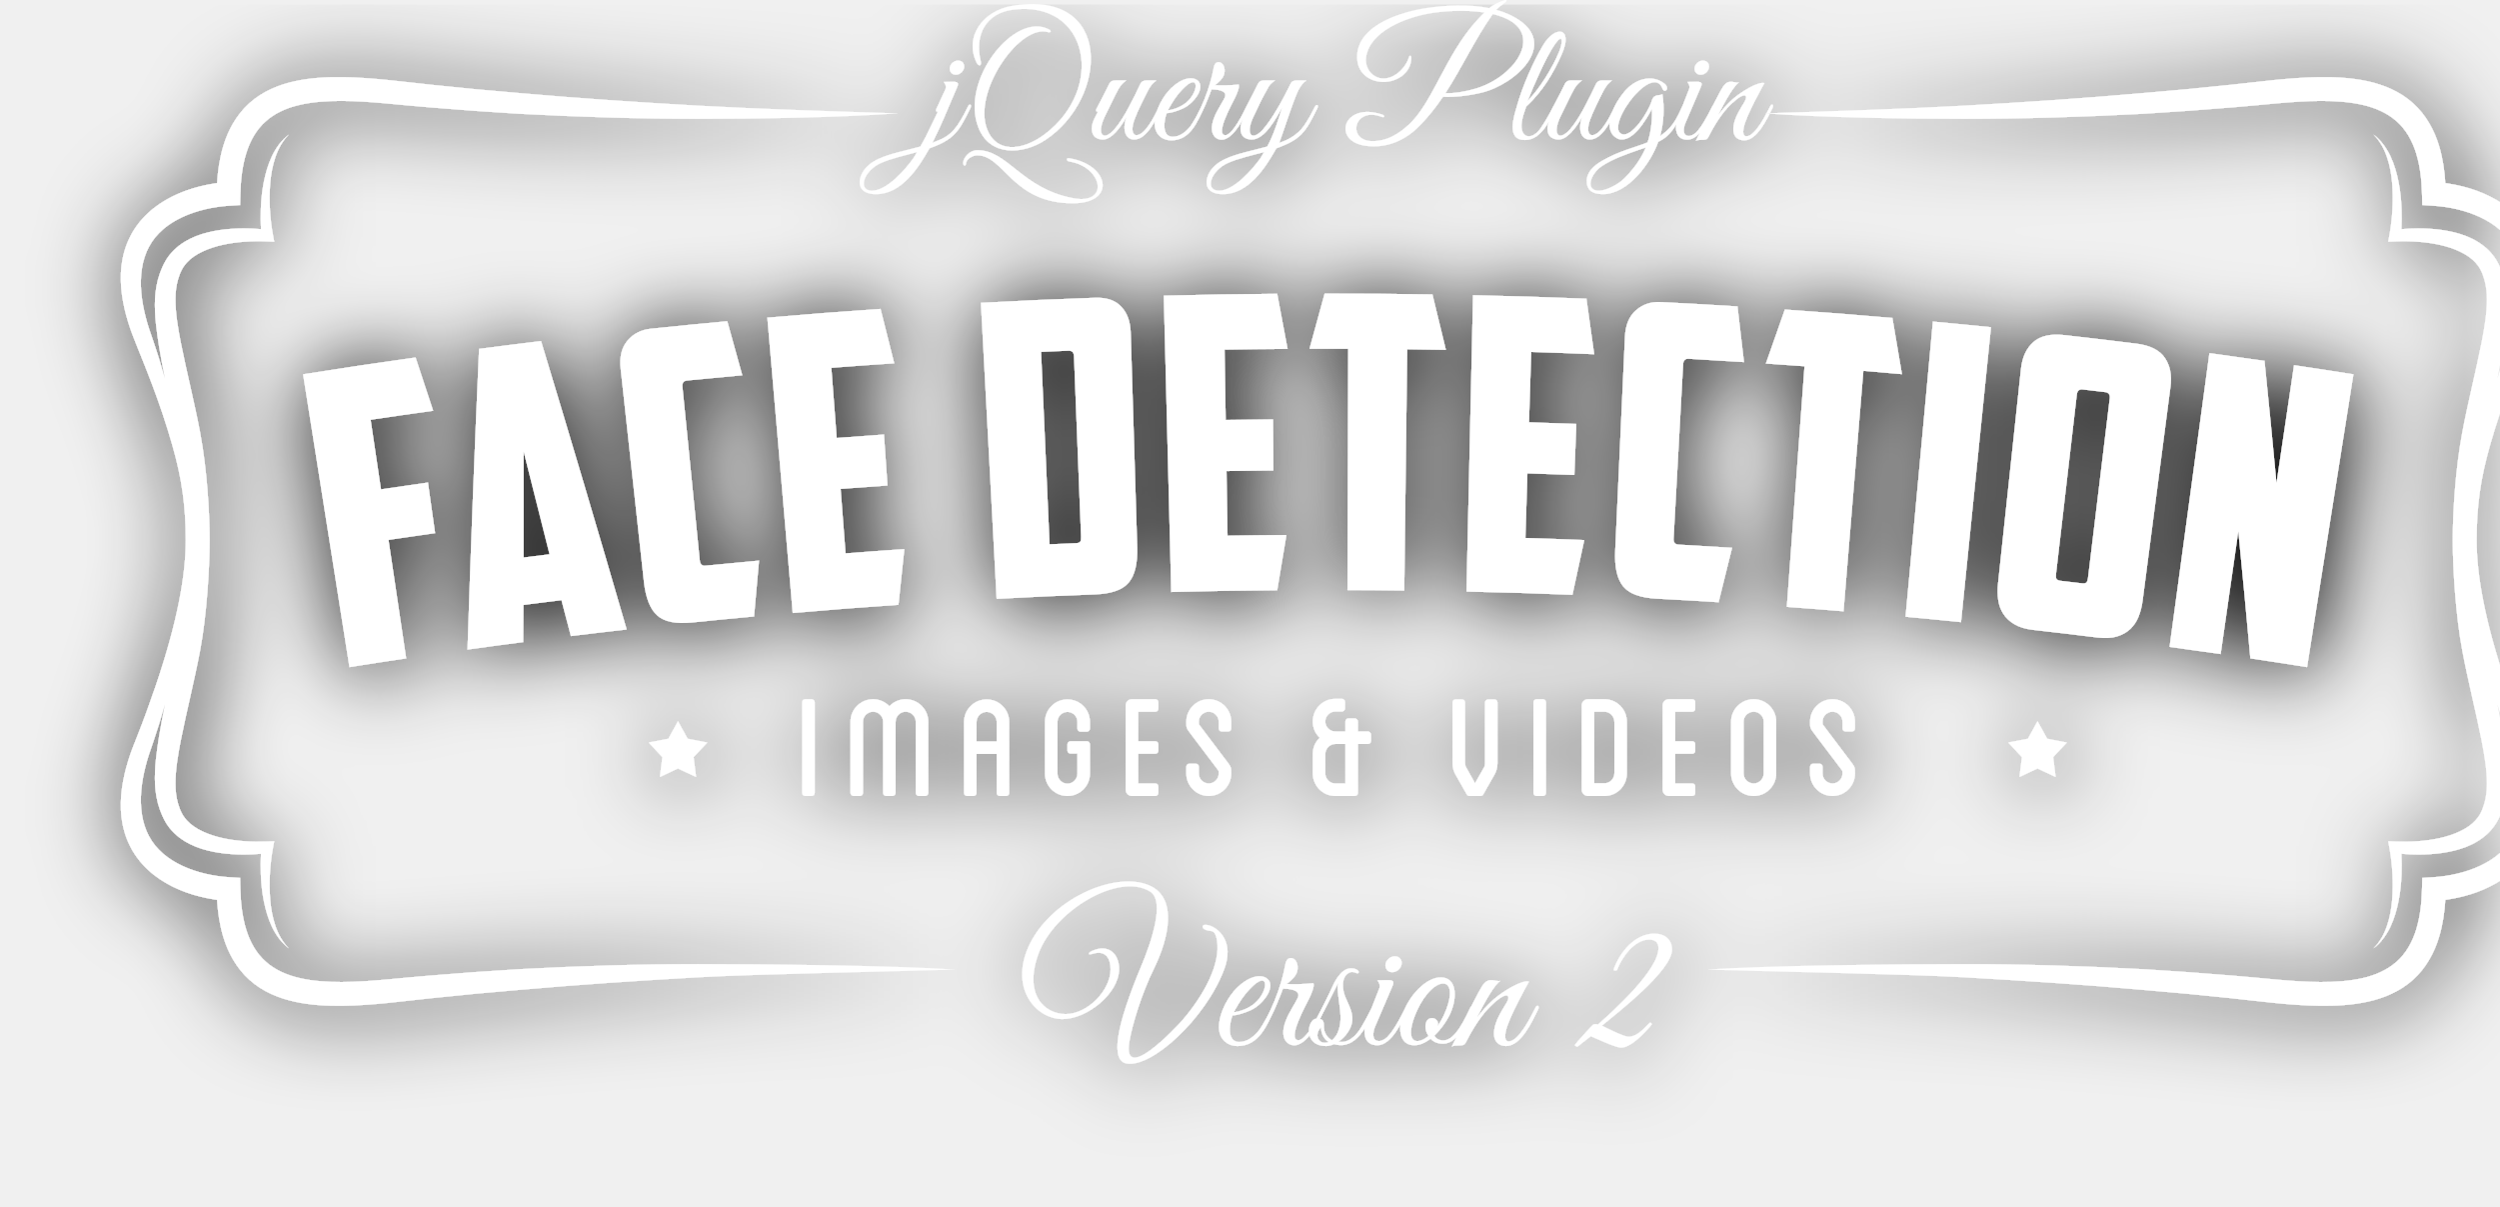
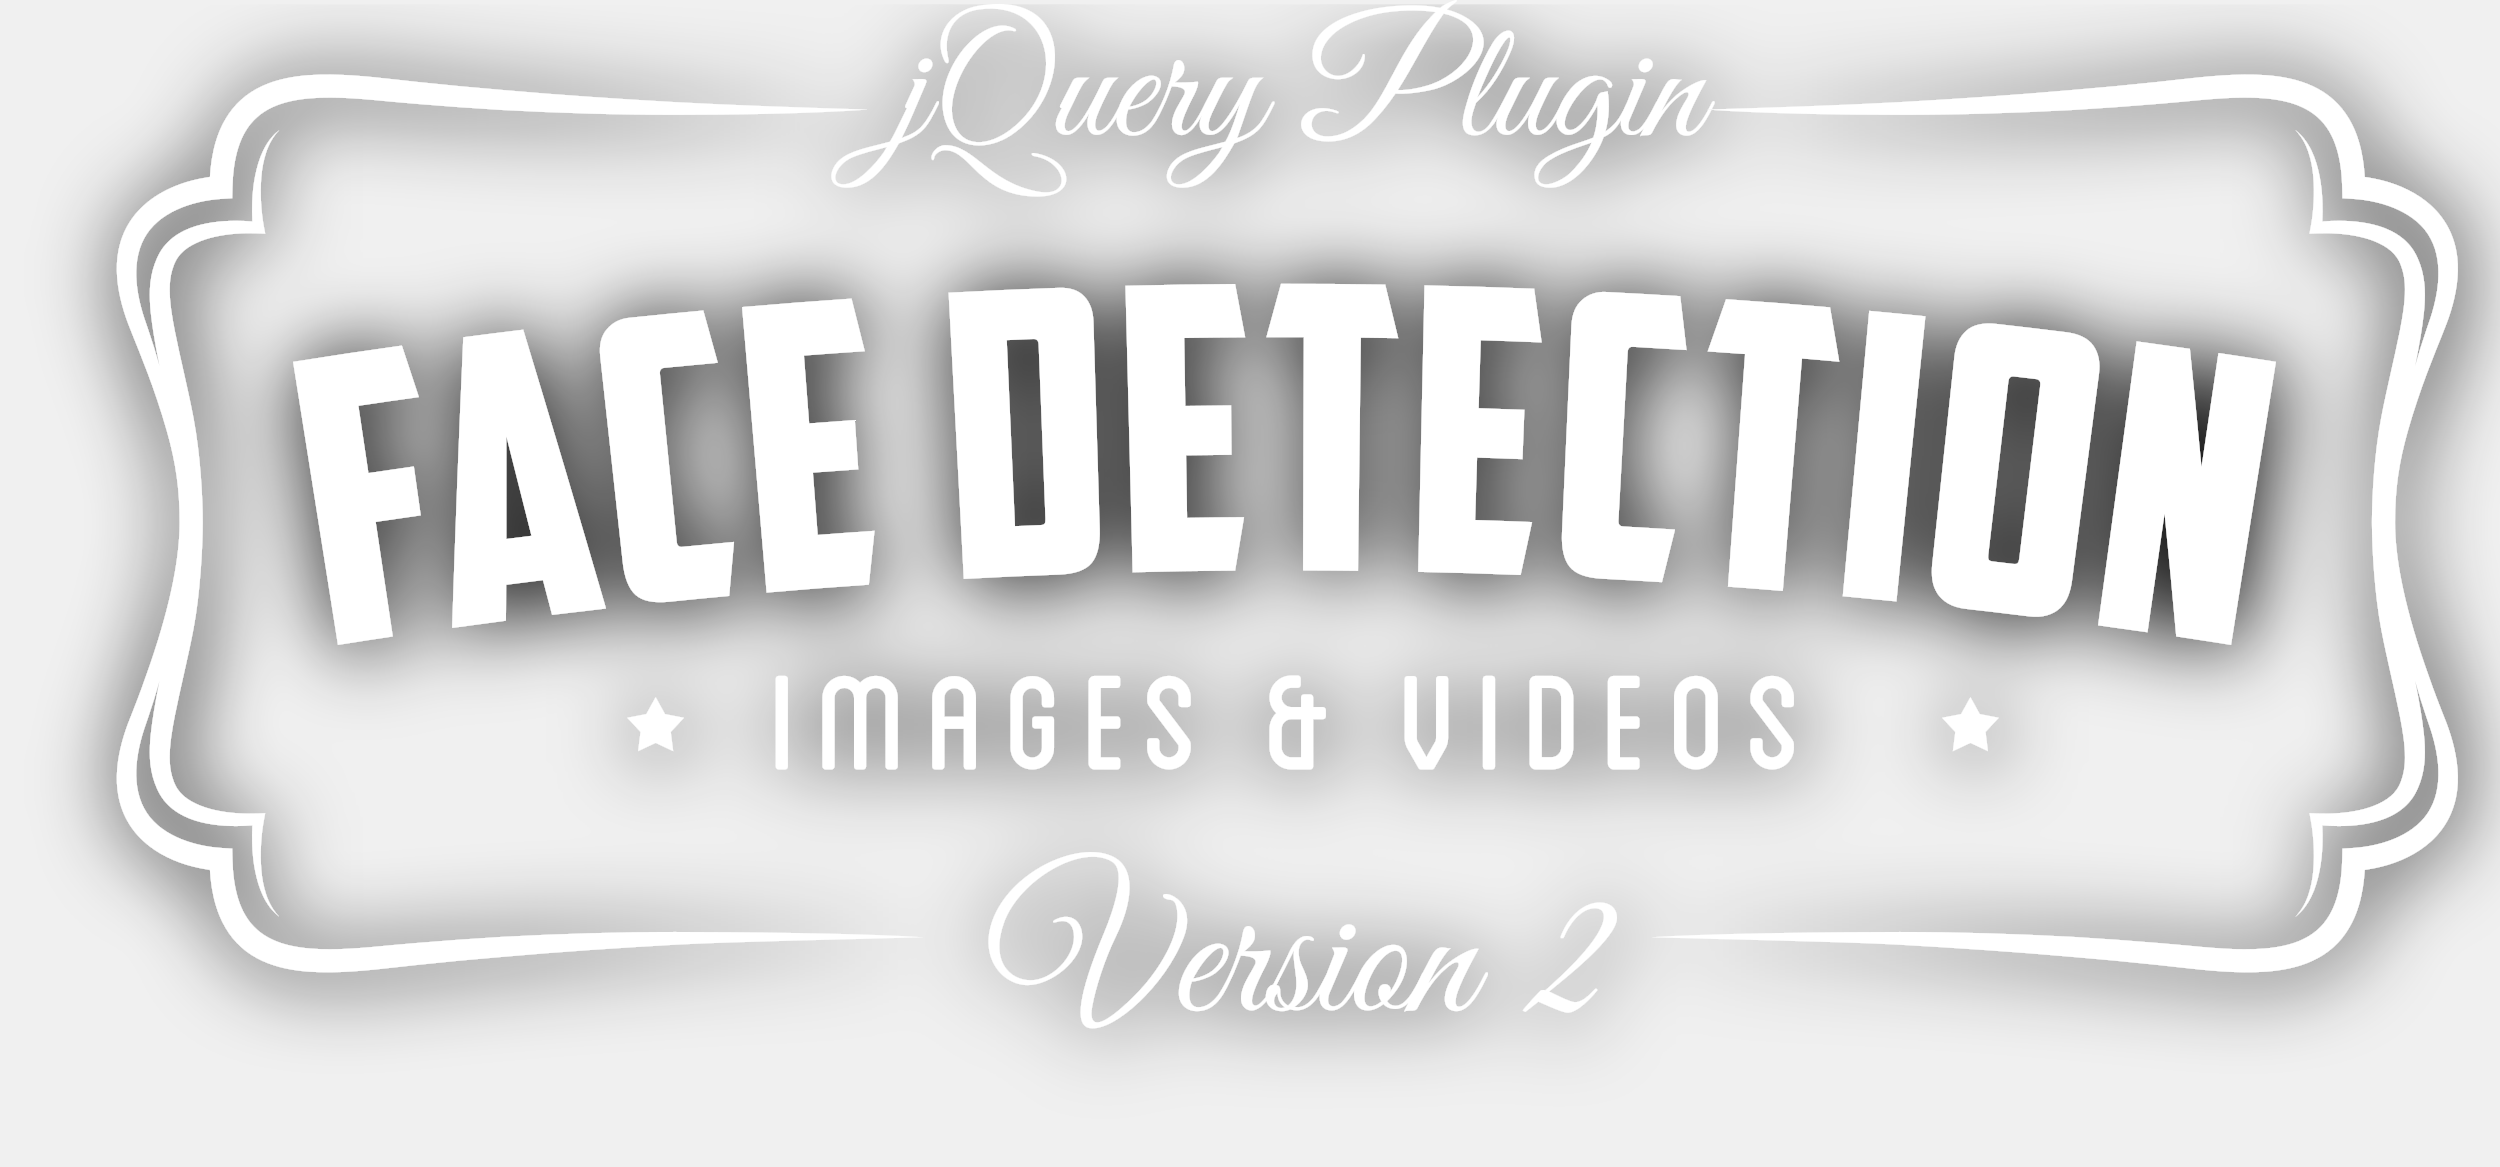
- <svg xmlns="http://www.w3.org/2000/svg" version="1.1" x="0px" y="0px" width="580px" height="280px" viewBox="0 0 580 280" overflow="visible" xml:space="preserve">
+ <svg xmlns="http://www.w3.org/2000/svg" version="1.1" x="0px" y="0px" width="600px" height="280px" viewBox="0 0 600 280" overflow="visible" xml:space="preserve">
  <filter id="dropshadow" height="130%">
    <feGaussianBlur in="SourceAlpha" stdDeviation="10" />
    <feOffset dx="1" dy="1" result="offsetblur" />
    <feMerge>
      <feMergeNode />
      <feMergeNode in="SourceGraphic" />
    </feMerge>
  </filter>
  <g fill="white" style="filter:url(#dropshadow)">
    <path d="M189.087,183.946c0,0.408-0.317,0.725-0.726,0.725h-1.452c-0.408,0-0.726-0.316-0.726-0.725v-21.004         c0-0.408,0.318-0.727,0.726-0.727h1.452c0.363,0,0.726,0.318,0.726,0.727V183.946z         M215.444,167.433v16.514c0,0.361-0.317,0.725-0.726,0.725h-1.452c-0.408,0-0.726-0.363-0.726-0.725v-16.514         c0-1.27-1.043-2.312-2.359-2.312c-1.271,0-2.313,1.043-2.313,2.312v16.514c0,0.361-0.318,0.725-0.726,0.725h-1.452         c-0.408,0-0.726-0.363-0.726-0.725v-16.514c0-1.27-1.043-2.312-2.314-2.312c-1.315,0-2.359,1.043-2.359,2.312v16.514         c0,0.361-0.317,0.725-0.726,0.725h-1.452c-0.363,0-0.726-0.363-0.726-0.725v-16.514c0-2.857,2.359-5.217,5.262-5.217         c1.452,0,2.813,0.635,3.766,1.633c0.953-0.998,2.313-1.633,3.765-1.633C213.085,162.216,215.444,164.575,215.444,167.433z          M234.227,167.478v16.469c0,0.408-0.318,0.725-0.726,0.725h-1.452c-0.408,0-0.726-0.316-0.726-0.725v-9.027h-4.673v9.027         c0,0.408-0.317,0.725-0.726,0.725h-1.452c-0.408,0-0.726-0.316-0.726-0.725v-16.469c0-2.857,2.359-5.217,5.262-5.217         C231.868,162.261,234.227,164.62,234.227,167.478z M231.324,167.478c0-1.27-1.043-2.312-2.314-2.312         c-1.315,0-2.359,1.043-2.359,2.312v4.537h4.673V167.478z          M250.061,169.021v-1.543c0-1.314-1.043-2.312-2.314-2.312c-1.27,0-2.313,0.998-2.313,2.312v12.021         c0,1.271,1.043,2.314,2.313,2.314c1.271,0,2.314-1.043,2.314-2.314v-4.672h-1.588c-0.408,0-0.726-0.318-0.726-0.68v-1.453         c0-0.408,0.318-0.725,0.726-0.725h3.765c0.408,0,0.726,0.316,0.726,0.725v6.805c0,2.859-2.359,5.172-5.217,5.172         c-2.858,0-5.217-2.312-5.217-5.172v-12.021c0-2.902,2.359-5.217,5.217-5.217c2.858,0,5.217,2.314,5.217,5.217v1.543         c0,0.408-0.318,0.727-0.726,0.727h-1.452C250.378,169.747,250.061,169.429,250.061,169.021z          M264.17,165.12v6.85h3.947c0.408,0,0.726,0.316,0.726,0.725v1.453c0,0.408-0.318,0.725-0.726,0.725h-3.947v6.896h3.947         c0.408,0,0.726,0.316,0.726,0.725v1.453c0,0.408-0.318,0.725-0.726,0.725h-5.398c-0.816,0-1.452-0.68-1.452-1.451v-19.553         c0-0.816,0.635-1.451,1.452-1.451h5.398c0.408,0,0.726,0.318,0.726,0.727v1.451c0,0.408-0.318,0.727-0.726,0.727H264.17z          M282.862,168.976v-1.543c0-1.27-1.043-2.312-2.314-2.312c-1.27,0-2.313,1.043-2.313,2.312c0,0.59,0,0.59,0.136,0.771         l6.306,8.348c1.089,1.451,1.089,1.451,1.089,2.902c0,2.857-2.359,5.217-5.217,5.217c-2.858,0-5.217-2.359-5.217-5.217v-1.543         c0-0.408,0.318-0.725,0.726-0.725h1.452c0.408,0,0.726,0.316,0.726,0.725v1.543c0,1.271,1.043,2.314,2.313,2.314         c1.271,0,2.314-1.043,2.314-2.314c0-0.59,0-0.59-0.136-0.771l-6.306-8.346c-1.089-1.453-1.089-1.453-1.089-2.904         c0-2.857,2.359-5.217,5.217-5.217c2.858,0,5.217,2.359,5.217,5.217v1.543c0,0.408-0.318,0.725-0.726,0.725h-1.452         C283.179,169.7,282.862,169.384,282.862,168.976z          M318.203,170.427v1.451c0,0.408-0.317,0.727-0.726,0.727h-2.313v11.342c0,0.408-0.363,0.725-0.726,0.725h-4.537         c-2.858,0-5.217-2.359-5.217-5.262v-4.445c0-1.498,0.59-2.859,1.633-3.811c-1.043-0.953-1.633-2.27-1.633-3.766         c0-2.904,2.359-5.262,5.217-5.262h1.543c0.408,0,0.726,0.361,0.726,0.725v1.498c0,0.363-0.317,0.725-0.726,0.725h-1.543         c-1.27,0-2.313,1.045-2.313,2.314s1.044,2.312,2.313,2.312h2.359v-2.312c0-0.408,0.317-0.727,0.726-0.727h1.452         c0.362,0,0.726,0.318,0.726,0.727v2.312h2.313C317.886,169.7,318.203,170.063,318.203,170.427z M312.261,172.604h-2.359         c-1.27,0-2.313,1.088-2.313,2.359v4.445c0,1.316,1.044,2.359,2.313,2.359h2.359V172.604z          M347.556,162.987v14.107c0,1.045-0.317,2.043-0.861,2.904l-2.45,4.309c-0.136,0.229-0.362,0.363-0.635,0.363h-2.54         c-0.272,0-0.499-0.135-0.636-0.363l-2.449-4.309c-0.545-0.861-0.862-1.859-0.862-2.904v-14.107c0-0.408,0.317-0.727,0.726-0.727         h1.452c0.408,0,0.726,0.318,0.726,0.727v14.107c0,0.273,0.046,0.5,0.136,0.727l2.178,3.902l2.223-3.902         c0.046-0.227,0.091-0.453,0.091-0.727v-14.107c0-0.408,0.363-0.727,0.727-0.727h1.451         C347.238,162.261,347.556,162.579,347.556,162.987z          M358.809,183.946c0,0.408-0.317,0.725-0.726,0.725h-1.452c-0.408,0-0.726-0.316-0.726-0.725v-21.004         c0-0.408,0.317-0.727,0.726-0.727h1.452c0.363,0,0.726,0.318,0.726,0.727V183.946z          M377.59,167.478v11.932c0,2.902-2.313,5.262-5.217,5.262h-3.811c-0.771,0-1.452-0.68-1.452-1.451v-19.553         c0-0.816,0.681-1.451,1.452-1.451h3.811C375.276,162.216,377.59,164.575,377.59,167.478z M374.687,167.478         c0-1.314-1.044-2.357-2.313-2.357h-2.359v16.604h2.359c1.27,0,2.313-1.045,2.313-2.314V167.478z          M388.796,165.12v6.85h3.947c0.408,0,0.726,0.316,0.726,0.725v1.453c0,0.408-0.317,0.725-0.726,0.725h-3.947v6.896h3.947         c0.408,0,0.726,0.316,0.726,0.725v1.453c0,0.408-0.317,0.725-0.726,0.725h-5.398c-0.817,0-1.452-0.68-1.452-1.451v-19.553         c0-0.816,0.635-1.451,1.452-1.451h5.398c0.408,0,0.726,0.318,0.726,0.727v1.451c0,0.408-0.317,0.727-0.726,0.727H388.796z          M412.251,167.433v11.977c0,2.902-2.359,5.262-5.217,5.262c-2.903,0-5.263-2.359-5.263-5.262v-11.977         c0-2.857,2.359-5.217,5.263-5.217C409.892,162.216,412.251,164.575,412.251,167.433z M409.348,167.433         c0-1.27-1.044-2.312-2.313-2.312c-1.315,0-2.359,1.043-2.359,2.312v11.977c0,1.316,1.044,2.359,2.359,2.359         c1.27,0,2.313-1.043,2.313-2.359V167.433z          M427.632,168.976v-1.543c0-1.27-1.044-2.312-2.313-2.312c-1.271,0-2.313,1.043-2.313,2.312c0,0.59,0,0.59,0.136,0.771         l6.306,8.348c1.089,1.451,1.089,1.451,1.089,2.902c0,2.857-2.359,5.217-5.217,5.217c-2.858,0-5.217-2.359-5.217-5.217v-1.543         c0-0.408,0.317-0.725,0.726-0.725h1.451c0.408,0,0.727,0.316,0.727,0.725v1.543c0,1.271,1.043,2.314,2.313,2.314         c1.27,0,2.313-1.043,2.313-2.314c0-0.59,0-0.59-0.137-0.771l-6.306-8.346c-1.088-1.453-1.088-1.453-1.088-2.904         c0-2.857,2.358-5.217,5.217-5.217c2.857,0,5.217,2.359,5.217,5.217v1.543c0,0.408-0.317,0.725-0.726,0.725h-1.452         C427.949,169.7,427.632,169.384,427.632,168.976z          M217.313,25.289l2.12-4.599c0.36-0.72-0.24-1.48-0.4-1.68l2.2-0.04c1.28,0,1.28,0.439,0.84,1.399l-3.199,7.479         c-0.76,1.76-1.6,3.52-2.48,5.279c2.4-0.92,4.08-1.52,5.879-4.159c1.28-1.88,2-3.52,2.399-4.279c0.36-0.72,0.96-0.439,0.56,0.36         c-2.72,5.559-3.759,7.278-9.519,9.358c-2.52,4.519-6.479,10.638-12.398,10.638c-4,0-4.399-2.64-3.199-4.879         c0.76-1.479,2.199-2.56,3.759-3.279c2.68-1.28,6.479-1.96,9.718-2.88c0.44-0.76,0.92-1.56,1.28-2.319         c0.96-1.92,2.12-4.359,2.799-5.759C217.433,25.929,217.073,25.809,217.313,25.289z M204.555,37.767         c-4.119,1.76-5.599,6.479-2.2,6.479c3.52,0,7.799-4.959,9.599-7.479c0.32-0.44,0.6-0.96,0.88-1.479         C210.274,35.967,206.835,36.767,204.555,37.767z M221.833,17.331c-0.92,0-1.52-0.72-1.4-1.64c0.16-0.92,1.04-1.64,1.919-1.64         c0.92,0,1.56,0.72,1.4,1.64C223.592,16.611,222.752,17.331,221.833,17.331z          M226.833,36.047c-1,0-2.52,0.72-2.64,1.88c-0.08,0.8-0.68,0.56-0.64-0.24c0.08-1.08,1.48-2.84,3.28-2.84         c7.119,0,10.158,8.799,22.156,11.118c8.678,1.68,6.918-7.238-0.72-8.479c-0.8-0.12-0.88-0.88-0.12-0.76         c9.318,1.479,11.038,10.438,0.84,10.438C234.911,47.166,233.071,36.047,226.833,36.047z M243.229,7.452         c-6.279-1.919-16.877,12.798-14.397,21.717c1.879,6.559,8.398,5.959,13.678,1.96c14.078-10.639,10.198-31.195-7.479-28.876         c-6.239,0.84-8.918,5.839-7.398,12.038c0.2,0.88-0.44,1.28-0.96,0.24c-2.959-6.039,1.52-12.038,8.199-13.158         c23.596-3.999,22.396,21.437,7.719,31.115c-5.239,3.439-12.838,3.839-15.478-2.84c-4.439-11.078,8.559-27.195,16.437-22.756         C244.149,7.212,243.75,7.612,243.229,7.452z          M263.231,32.368c-1.8,0-2.879-1.88-1.84-5.119c-1.36,2.399-3.439,5.119-5.399,5.119c-0.8,0-2.2-0.28-2.52-1.8         c-0.36-1.72,0.64-3.199,1.359-4.639c-0.24,0-0.6-0.12-0.36-0.641l0.72-1.399c0.8-1.52,1.64-3.159,2.239-4.399         c0.32-0.64,0.8-0.84,1.56-0.84h2.439c-0.92,0.68-1.48,1.16-2.56,3.359c0,0-1.8,3.64-2.52,5.159c-1.92,4.159-0.24,5.759,2.359,2.76         c2.24-2.6,4.439-7.279,5.959-10.438c0.32-0.64,0.8-0.84,1.56-0.84h2.16c-1.16,0.92-1.56,1.479-2.76,3.959         c-1.12,2.24-2.439,5-2.68,6.359c-0.36,1.72,0.2,2.359,0.76,2.399c1.959,0,3.959-3.799,5.319-6.679c0.32-0.72,0.96-0.439,0.56,0.36         C268.311,27.768,266.151,32.368,263.231,32.368z          M271.832,32.568c-2,0-3.799-1.32-3.839-3.84c-0.04-2.399,1.32-5.398,3.08-7.479c2.04-2.399,5.079-3.919,6.839-2.6         c1.52,1.16,0.36,3.88-2.2,5.839c-1.24,0.92-3.839,1.76-4.919,1.76c-0.6,1.44-1.28,5.479,1.359,5.479c3.52,0,5.679-4.72,6.599-6.839         c0.32-0.72,1.12-0.8,0.72,0.04C277.991,28.128,276.271,32.568,271.832,32.568z M273.471,21.809c-1.04,1.28-2.04,3.04-2.399,3.76         c0.72,0,2.799-0.56,4.239-1.76C278.59,21.049,278.391,15.85,273.471,21.809z          M283.991,32.368c-1.36,0.32-3.799-0.88-2.2-5.039c0.6-1.64,2.04-3.72,2.479-4.72c0.56-1.319-0.84-1.839-3.08-1.879         l-0.48,1.279c-0.959,2.52-2.879,6.959-4.839,8.839c-0.32,0.28-0.56-0.16-0.32-0.521c3.16-4.159,5.359-10.198,6.159-14.677         c0.4-2.24,3-1.24,2.439,1.439c-0.24,1.12-1.52,2.199-2.2,2.68c1.48,0.08,3.56,0.04,5.519-0.16c0.28,0.56-0.36,2.08-0.84,3.079         c-0.6,1.24-4.679,8.559-2.279,8.679c1.64,0.04,4.119-4.959,4.959-6.679c0.36-0.68,0.88-0.399,0.48,0.4         C288.63,27.489,286.591,31.728,283.991,32.368z          M296.23,34.408c-2.52,4.519-6.479,10.638-12.398,10.638c-3.999,0-4.399-2.64-3.199-4.879c0.76-1.479,2.2-2.56,3.759-3.279         c2.68-1.28,6.479-1.96,9.718-2.88c1.52-2.64,2.8-6.919,3.439-8.998c-1.36,2.399-3.959,7.358-7.039,7.358c-0.8,0-2.2-0.28-2.52-1.8         c-0.36-1.72,0.64-3.199,1.359-4.639c-0.24,0-0.6-0.12-0.36-0.641l0.72-1.399c0.8-1.52,1.64-3.159,2.239-4.399         c0.32-0.64,0.8-0.84,1.56-0.84h2.439c-0.36,0.32-1,0.6-1.48,1.439c-1.359,2.32-2.479,4.68-3.599,7.079         c-1.92,4.159-0.24,5.759,2.359,2.76c2.24-2.6,4.759-7.279,6.279-10.438c0.32-0.64,0.8-0.84,1.56-0.84h2.16         c-1.52,1.04-2.12,2.64-3.12,5.319c-1,2.68-2.04,5.999-3.199,9.158c1.76-0.52,4.199-1.72,5.759-3.959c1.24-1.8,2.12-3.64,2.52-4.399         c0.36-0.72,0.96-0.44,0.56,0.36C303.029,30.648,301.989,32.328,296.23,34.408z M285.072,37.767c-4.079,1.76-5.599,6.479-2.159,6.479         c3.519,0,7.758-4.959,9.598-7.479l0.88-1.479C290.791,35.967,287.352,36.767,285.072,37.767z          M343.866,21.49c-3.279,0.8-6.84,1.119-8.959,0.96c-1.76,2.6-3.719,5.079-5.999,7.278c-3.399,3.199-7.479,4.64-11.758,4.119         c-8.159-0.96-5.439-10.318,3.6-7.278c0.84,0.319,0.56,0.8-0.12,0.52c-6.398-2.399-7.998,5.359-2.479,5.64         c3.56,0.159,6.519-1.561,9.198-4.16c5.239-5.158,8.279-15.797,15.078-23.436c0.76-0.8,1.398-1.56,2.119-2.239         c-4.56-0.681-9.799-0.36-13.158,0.279c-5.039,0.92-13.357,4-14.317,9.959c-0.44,2.799,1.521,4.999,3.919,5.079         c2.52,0.08,5.08-2.16,6-4.84c0.119-0.6,0.56-0.52,0.56,0.04c-0.04,3.64-3.52,5.68-6.64,5.6c-3.158-0.12-6.118-2.12-5.918-6.199         c0.359-7.159,10.518-10.118,16.236-10.958c4.439-0.64,9.679-0.92,14.398,0.04c0.879-0.68,1.799-1.24,2.999-1.68         c1.28-0.521,1.36,0,0.399,0.6c-0.399,0.28-1.119,0.8-1.799,1.479c1.68,0.44,3.239,1.08,4.639,1.92         C361.942,10.211,351.784,19.57,343.866,21.49z M346.466,3.252c-4.08,5.719-7.119,12.398-10.998,18.357         c2.039,0.08,4.599-0.32,7.118-1.08c8.679-2.64,14.638-11.278,8.358-15.478C349.745,4.252,348.185,3.653,346.466,3.252z          M354.229,24.689c-0.199,0.68-0.6,1.64-0.84,2.64c-1.199,4.799,2,5.479,4.119,2.52c1.32-1.88,2.439-4.039,2.96-5.079         c0.36-0.68,0.96-0.6,0.6,0.2c-0.999,2.119-3.079,7.519-7.118,7.519c-4.479,0-2.561-5.479-1.88-7.879         c1.239-4.479,3.759-10.238,6.079-14.117c2.84-4.76,7.158-4.199,4.279,2.199C360.589,16.81,358.149,21.129,354.229,24.689z         M360.868,10.292c-1.959,2.76-5.078,9.918-6.318,13.118c2.84-2.88,5.719-7.6,7.279-11.318         C362.628,10.251,363.028,7.212,360.868,10.292z          M368.989,32.368c-1.801,0-2.88-1.88-1.84-5.119c-1.36,2.399-3.439,5.119-5.399,5.119c-0.8,0-2.2-0.28-2.52-1.8         c-0.36-1.72,0.64-3.199,1.359-4.639c-0.239,0-0.6-0.12-0.36-0.641l0.721-1.399c0.8-1.52,1.64-3.159,2.239-4.399         c0.32-0.64,0.8-0.84,1.56-0.84h2.439c-0.92,0.68-1.479,1.16-2.559,3.359c0,0-1.801,3.64-2.52,5.159         c-1.92,4.159-0.24,5.759,2.359,2.76c2.239-2.6,4.439-7.279,5.959-10.438c0.32-0.64,0.8-0.84,1.56-0.84h2.159         c-1.16,0.92-1.56,1.479-2.76,3.959c-1.119,2.24-2.439,5-2.68,6.359c-0.359,1.72,0.201,2.359,0.761,2.399         c1.96,0,3.959-3.799,5.319-6.679c0.319-0.72,0.959-0.439,0.56,0.36C374.067,27.768,371.908,32.368,368.989,32.368z          M384.868,32.887c-1.76,5.04-7.039,12.158-12.838,12.158c-2.52,0-3.76-1-3.76-3.079c0-1.96,1.561-3.479,3.48-4.6         c3.919-2.319,7.559-3.079,10.637-4.319c0.48-1.399,0.762-2.839,0.92-4.439c0.16-1.56,0.16-2.839,0.041-3.279         c-1.279,2.479-4.479,7.879-7.679,6.919c-3.999-1.72-1.601-7.479,1.359-10.998c2.36-2.84,6.278-4.199,9.278-1.84         c1.4,1.16,0,2.359-0.439,1.16c-1.039-2.84-4-1.24-6.439,1.479c-2.919,3.279-5.158,8.119-3.079,9.039         c2.359,0.999,6.239-5.119,6.999-7.64c0.561-1.839,1.84-1.119,2.479-1.6c0.521,3.2,0.32,6.56-0.52,9.719c0.961-0.68,2-1.52,2.801-2.6         c1.318-1.76,1.918-3.479,2.318-4.239c0.361-0.72,1-0.479,0.6,0.32C388.987,29.249,387.827,31.488,384.868,32.887z M380.589,34.687         c-2.92,1-6.279,2.16-8.799,3.84c-2.6,1.72-4.039,5.719-0.72,5.719c1.72,0,4.079-1.359,5.04-2.079c1.239-1,2.479-2.44,3.599-3.92         c0.96-1.359,1.72-2.68,2.28-4.039L380.589,34.687z          M391.829,31.528c0.6,0.08,1.359-0.36,1.801-0.76c1.318-1.32,2.639-3.8,3.758-6.039c0.32-0.72,0.881-0.439,0.521,0.36         c-1.041,2.239-3.32,7.318-6.279,7.318c-3,0-3-3.119-2.16-5.199l2.559-6.519c0.32-0.76-0.238-1.48-0.398-1.68l2.199-0.04         c1.279,0,1.279,0.439,0.84,1.399l-3.199,7.479c0,0-0.4,0.88-0.48,1.16C390.63,30.328,390.71,31.448,391.829,31.528z M394.708,17.331         c-0.92,0-1.52-0.72-1.398-1.64c0.16-0.92,1.039-1.64,1.92-1.64c0.92,0,1.559,0.72,1.398,1.64S395.628,17.331,394.708,17.331z          M404.788,32.568c-1.4,0-3.318-0.96-2.119-4.68c0.32-1.039,1.08-2.399,2.199-4.199c0.959-1.56,0.24-2.64-2.84,0.24         c-1.359,1.239-3.318,3.479-5.559,7.919c-0.32,0.56-0.68,0.6-1.52,0.6c-0.6,0.04-0.961,0-1.359,0.24         c1.92-3.8,3.559-7.599,5.518-11.198c1.041-1.92,1.561-2.6,2.84-2.52c0.52,0.04,1.121,0.279,1.68,0.16         c-1.199,0.64-3.398,4.639-4.838,7.519c0.799-1,2.078-2.52,3.318-3.6c1.92-1.72,6.039-4.239,7.398-3.76c0,0-4.279,7.52-4.799,10.318         c-0.32,1.64,0.121,2,0.641,2c2.08,0,4.639-5.239,5.479-6.919c0.32-0.72,0.959-0.439,0.561,0.36         C410.187,27.489,407.868,32.568,404.788,32.568z          M261.489,246.735c-3.735-0.674-2.61-8.279,3.42-22.678c2.34-5.535,5.535-15.074,2.025-17.234         c-7.29-4.5-22.229,4.41-25.919,14.443c-3.42,9.404,1.26,13.994,6.345,13.994c5.04,0,10.395-5.443,10.395-10.395         c0-2.43-1.08-4.498-4.095-3.6c-1.35,0.406-1.08-0.225-0.225-0.629c3.825-1.801,6.3,0.719,6.3,4.139         c0,5.715-7.47,11.654-13.095,11.654c-6.209,0-12.194-7.02-8.01-16.604c4.86-11.115,20.159-17.908,28.124-14.398         c6.57,2.879,4.59,12.059,1.125,19.168c-2.88,5.85-5.04,12.914-5.76,17.01c-1.755,10.17,10.89-3.24,12.419-5.039         c4.815-5.625,8.82-12.916,7.92-18.404c-0.405-2.34-1.125-2.115-2.16-2.295c-1.575-0.316-1.62-1.666,0.18-1.215         c2.205,0.584,6.165,3.689,3.6,10.35C279.758,236.386,267.293,247.771,261.489,246.735z          M287.229,242.687c-2.25,0-4.275-1.484-4.32-4.32c-0.045-2.699,1.485-6.074,3.465-8.414c2.295-2.699,5.715-4.41,7.695-2.926         c1.71,1.305,0.405,4.365-2.475,6.57c-1.395,1.035-4.32,1.98-5.535,1.98c-0.675,1.619-1.44,6.164,1.53,6.164         c3.96,0,6.39-5.311,7.425-7.695c0.36-0.809,1.26-0.898,0.81,0.045C294.159,237.692,292.224,242.687,287.229,242.687z         M289.074,230.581c-1.17,1.441-2.295,3.42-2.7,4.23c0.81,0,3.15-0.629,4.77-1.98C294.833,229.728,294.608,223.878,289.074,230.581z         M300.908,242.462c-1.53,0.359-4.275-0.99-2.475-5.67c0.675-1.846,2.295-4.186,2.79-5.311c0.63-1.484-0.945-2.07-3.465-2.115         l-0.54,1.441c-1.08,2.834-3.24,7.828-5.445,9.943c-0.36,0.314-0.63-0.18-0.36-0.584c3.555-4.68,6.03-11.475,6.93-16.516         c0.45-2.52,3.375-1.395,2.745,1.621c-0.27,1.26-1.71,2.475-2.475,3.014c1.665,0.09,4.005,0.045,6.21-0.18         c0.314,0.631-0.405,2.34-0.945,3.465c-0.675,1.395-5.265,9.631-2.565,9.766c1.845,0.045,4.635-5.58,5.58-7.516         c0.405-0.764,0.99-0.449,0.54,0.451C306.128,236.972,303.833,241.741,300.908,242.462z          M309.638,242.237c-0.63,0.27-1.26,0.449-1.845,0.449c-5.445,0-4.41-6.256-2.25-6.346c1.215-2.295,2.7-5.219,3.87-7.783         c0.81-1.756,2.16-3.646,3.734-3.871c0.676-0.09,1.215,0,1.665,0.225c0.811,0.406,0.63,1.17-0.18,0.766         c-0.45-0.18-0.99-0.27-1.44-0.045c-2.069,0.99-1.619,4.096-0.944,5.715c0.72,1.711,1.71,3.33,1.62,5.311         c-0.091,1.754-1.44,3.824-3.195,4.994l0.315,0.045c1.529,0.225,2.925-0.721,4.05-2.07c1.034-1.26,2.43-4.049,3.375-5.895         c0.225-0.449,0.899-0.18,0.675,0.27C317.423,237.737,314.723,243.767,309.638,242.237z M306.578,238.366         c-1.44,1.439-0.854,3.555,0.9,3.555c0.314,0,0.63-0.045,0.899-0.18C307.433,241.157,306.668,240.077,306.578,238.366z         M310.538,228.106c-1.215,2.43-3.15,6.346-4.229,8.324c0,0,0.989-0.045,0.944,1.441c-0.09,1.709,0.855,2.969,1.89,3.465         c0.99-0.766,1.846-2.295,1.98-4.68C311.258,233.821,310.178,230.132,310.538,228.106z          M319.898,241.517c0.675,0.09,1.53-0.404,2.025-0.855c1.484-1.484,2.97-4.275,4.229-6.795c0.36-0.809,0.99-0.494,0.585,0.406         c-1.17,2.52-3.735,8.234-7.064,8.234c-3.375,0-3.375-3.51-2.431-5.85l2.881-7.336c0.359-0.854-0.271-1.664-0.45-1.889l2.475-0.045         c1.44,0,1.44,0.494,0.945,1.574l-3.601,8.414c0,0-0.449,0.99-0.54,1.305C318.549,240.167,318.639,241.427,319.898,241.517z         M323.139,225.542c-1.035,0-1.71-0.811-1.575-1.846c0.18-1.033,1.17-1.844,2.16-1.844c1.035,0,1.755,0.811,1.574,1.844         C325.118,224.731,324.174,225.542,323.139,225.542z          M334.928,242.146c-1.351,0-2.295-0.494-2.88-1.17c-1.261,0.945-2.61,1.576-3.915,1.531c-3.42-0.09-3.915-4.186-2.205-8.189         c1.755-4.141,5.49-7.65,8.55-7.561c3.42,0.045,3.915,4.186,2.205,8.189c-0.676,1.576-2.07,3.689-3.78,5.311         c0.36,0.674,1.035,1.125,2.115,1.125c2.88,0,5.22-5.58,6.3-7.74c0.225-0.449,0.989-0.27,0.675,0.404         C341.228,235.757,338.707,242.146,334.928,242.146z M329.032,234.136c-1.755,3.691-2.159,6.84-0.54,7.336         c0.855,0.225,1.98-0.225,3.061-1.125c-0.495-0.721-0.72-1.529-0.72-2.205c0.045-1.035,0.449-1.936,1.574-1.936         c0.766,0,1.351,0.631,1.351,1.35c0,0.182-0.046,0.316-0.091,0.496c0.495-0.721,0.99-1.574,1.396-2.43         c1.755-3.689,1.979-6.885,0.359-7.381C333.487,227.702,330.697,230.581,329.032,234.136z          M349.553,242.687c-1.575,0-3.735-1.08-2.385-5.266c0.359-1.17,1.215-2.699,2.475-4.725c1.08-1.754,0.27-2.969-3.195,0.27         c-1.529,1.396-3.734,3.916-6.254,8.91c-0.36,0.631-0.766,0.676-1.71,0.676c-0.676,0.045-1.08,0-1.53,0.27         c2.16-4.275,4.005-8.549,6.21-12.6c1.17-2.16,1.755-2.924,3.194-2.834c0.585,0.045,1.26,0.314,1.891,0.18         c-1.351,0.719-3.825,5.219-5.445,8.459c0.9-1.125,2.34-2.834,3.735-4.049c2.159-1.936,6.794-4.771,8.324-4.23         c0,0-4.814,8.459-5.399,11.609c-0.36,1.846,0.135,2.25,0.72,2.25c2.34,0,5.22-5.895,6.165-7.785c0.359-0.809,1.079-0.494,0.63,0.406         C355.627,236.972,353.018,242.687,349.553,242.687z          M371.781,237.962c1.17,0.584,5.085,2.564,6.165,2.564c2.52,0,4.5-3.105,5.085-3.285l0.314,0.27v0.182         c-1.439,1.754-4.725,5.354-7.109,5.354c-1.306,0-5.94-2.205-7.02-2.654l-3.15,2.475l-0.585-0.359c0.09-0.316,4.14-4.77,4.41-4.859         c0.27-0.047,0.72-0.092,0.989,0.045c3.69-3.285,14.04-12.6,14.04-17.73c0-1.395-0.855-1.98-2.16-1.98c-3.42,0-6.3,4.051-7.425,6.977         l-0.18,0.18h-0.54l-0.09-0.271c1.395-3.914,4.904-8.279,9.449-8.279c2.295,0,4.095,1.305,4.095,3.734         C388.07,225.183,375.201,235.126,371.781,237.962z M472.901,167.321l2.241,4.066l4.562,0.877l-3.175,3.391l0.576,4.609l-4.205-1.973         l-4.205,1.973l0.577-4.609l-3.176-3.391l4.562-0.877L472.901,167.321 M157.355,167.321l2.242,4.066l4.562,0.877l-3.176,3.391l0.577,4.609l-4.205-1.973         l-4.205,1.973l0.577-4.609l-3.176-3.391l4.562-0.877L157.355,167.321          M588.197,176.552c-0.615-2.039-1.431-4.051-2.179-5.914c-1.488-3.754-2.872-7.576-4.184-11.41         c-5.121-14.98-7.02-25.893-7.02-33.84c0-7.946,0.881-14.24,3.08-21.98c2.956-10.407,6.635-19.048,8.123-22.802         c0.748-1.863,1.563-3.875,2.179-5.914c0.632-2.046,1.13-4.157,1.427-6.334c0.29-2.176,0.379-4.427,0.113-6.696         c-0.272-2.265-0.907-4.546-1.962-6.654c-1.048-2.11-2.516-4.018-4.228-5.597c-1.712-1.585-3.654-2.852-5.675-3.855         c-2.025-1.002-4.131-1.762-6.275-2.294c-1.071-0.271-2.15-0.491-3.241-0.665c-0.275-0.042-0.543-0.082-0.812-0.119         c-0.17-2.83-0.575-5.691-1.424-8.535c-1.078-3.644-3.059-7.319-6.111-10.033c-3.037-2.737-6.845-4.271-10.508-5.068         c-3.696-0.804-7.354-0.982-10.932-0.949c-7.17,0.086-14.063,1.071-20.881,1.781c-6.847,0.731-13.705,1.373-20.571,1.938         c-13.728,1.217-27.489,2.122-41.267,2.904c-13.779,0.766-32.305,1.356-46.128,1.785c13.802,0.988,32.375,1.264,46.215,1.273         c13.843-0.005,27.686-0.437,41.52-1.175c6.915-0.415,13.826-0.908,20.731-1.49c6.936-0.533,13.761-1.464,20.422-1.486         c3.322-0.011,6.608,0.198,9.665,0.892c3.057,0.686,5.833,1.919,7.959,3.823c2.147,1.882,3.635,4.485,4.54,7.436         c0.91,2.951,1.28,6.188,1.356,9.464l0.06,2.533l2.621,0.17c7.201,0.469,15.299,3.314,18.541,9.544         c1.65,3.066,2.101,6.8,1.776,10.568c-0.168,1.89-0.521,3.794-1.009,5.683c-0.482,1.905-1.117,3.725-1.81,5.691         c-0.977,2.851-1.856,5.721-2.673,8.609c0.484-2.457,0.949-4.924,1.365-7.426c0.56-3.58,1.108-7.229,0.941-11.133         c-0.105-1.944-0.445-3.962-1.128-5.871c-0.17-0.476-0.357-0.944-0.562-1.401l-0.342-0.726c-0.112-0.211-0.181-0.358-0.348-0.645         c-0.571-1-1.229-1.816-1.99-2.58c-1.521-1.5-3.328-2.534-5.151-3.267c-1.839-0.718-3.712-1.144-5.572-1.418         c-1.863-0.271-3.72-0.38-5.564-0.38c-1.324,0.007-2.62,0.055-3.938,0.177c0.086-1.563,0.091-3.097,0.038-4.653         c-0.076-2.109-0.282-4.219-0.698-6.293c-0.414-2.072-1.003-4.124-1.916-6.035c-0.923-1.895-2.177-3.668-3.842-4.918         c1.453,1.485,2.442,3.312,3.084,5.23c0.651,1.918,1.008,3.921,1.182,5.935c0.165,2.017,0.178,4.045,0.073,6.065         c-0.11,2.008-0.334,4.064-0.694,5.981l-0.302,1.604l1.774-0.069c3.372-0.133,6.909,0.07,10.182,0.792         c1.639,0.364,3.229,0.86,4.664,1.549c1.44,0.668,2.729,1.532,3.691,2.595c0.471,0.521,0.898,1.137,1.178,1.7         c0.058,0.098,0.17,0.358,0.258,0.545l0.197,0.496c0.138,0.363,0.26,0.73,0.368,1.1c0.433,1.477,0.609,3.019,0.606,4.632         c0.011,3.227-0.572,6.657-1.242,10.077c-1.364,6.864-3.141,13.755-4.49,20.912c-1.606,8.516-2.195,18.528-2.195,24.955         c0,6.425,0.667,17.384,2.195,25.468c1.353,7.158,3.126,14.049,4.49,20.912c0.67,3.42,1.253,6.852,1.242,10.078         c0.003,1.613-0.174,3.154-0.606,4.631c-0.108,0.369-0.23,0.736-0.368,1.1l-0.197,0.496c-0.088,0.188-0.2,0.447-0.258,0.545         c-0.279,0.564-0.707,1.18-1.178,1.701c-0.962,1.062-2.251,1.926-3.691,2.594c-1.436,0.689-3.025,1.186-4.664,1.549         c-3.272,0.723-6.81,0.926-10.182,0.793l-1.774-0.07l0.302,1.605c0.36,1.916,0.584,3.973,0.694,5.98         c0.104,2.021,0.092,4.049-0.073,6.066c-0.174,2.014-0.53,4.016-1.182,5.936c-0.642,1.916-1.631,3.744-3.084,5.229         c1.665-1.25,2.919-3.023,3.842-4.918c0.913-1.91,1.502-3.963,1.916-6.035c0.416-2.074,0.622-4.184,0.698-6.293         c0.053-1.557,0.048-3.088-0.038-4.652c1.318,0.123,2.614,0.17,3.938,0.176c1.845,0,3.701-0.109,5.564-0.379         c1.86-0.273,3.733-0.701,5.572-1.418c1.823-0.732,3.631-1.768,5.151-3.268c0.762-0.764,1.419-1.58,1.99-2.58         c0.167-0.285,0.235-0.434,0.348-0.645l0.342-0.725c0.205-0.457,0.393-0.926,0.562-1.402c0.683-1.908,1.022-3.926,1.128-5.871         c0.167-3.904-0.382-7.553-0.941-11.133c-0.416-2.502-0.881-4.969-1.365-7.424c0.816,2.889,1.696,5.758,2.673,8.607         c0.692,1.967,1.327,3.787,1.81,5.691c0.488,1.889,0.841,3.793,1.009,5.684c0.324,3.768-0.126,7.502-1.776,10.568         c-3.242,6.229-11.34,9.074-18.541,9.543l-2.621,0.17l-0.06,2.535c-0.076,3.273-0.446,6.512-1.356,9.463         c-0.905,2.949-2.393,5.553-4.54,7.436c-2.126,1.904-4.902,3.137-7.959,3.822c-3.057,0.693-6.343,0.902-9.665,0.893         c-6.661-0.023-13.486-0.953-20.422-1.486c-6.905-0.582-13.816-1.076-20.731-1.49c-13.834-0.738-27.677-1.17-41.52-1.176         c-13.84,0.01-45.659,0.285-59.461,1.273c13.824,0.43,45.595,1.02,59.374,1.785c13.777,0.783,27.539,1.688,41.267,2.904         c6.866,0.564,13.725,1.207,20.571,1.938c6.817,0.711,13.711,1.697,20.881,1.781c3.578,0.033,7.235-0.145,10.932-0.949         c3.663-0.797,7.471-2.33,10.508-5.068c3.053-2.713,5.033-6.389,6.111-10.033c0.849-2.844,1.254-5.705,1.424-8.535         c0.269-0.037,0.536-0.076,0.812-0.119c1.091-0.174,2.17-0.395,3.241-0.664c2.145-0.533,4.25-1.293,6.275-2.295         c2.021-1.004,3.963-2.27,5.675-3.855c1.712-1.578,3.18-3.486,4.228-5.596c1.055-2.109,1.689-4.391,1.962-6.654         c0.266-2.27,0.177-4.521-0.113-6.697C589.327,180.71,588.829,178.599,588.197,176.552z          M29.727,176.552c0.615-2.039,1.431-4.051,2.179-5.914c1.488-3.754,2.873-7.576,4.184-11.41         c5.121-14.98,7.02-25.893,7.02-33.84c0-7.946-0.881-14.24-3.081-21.98C37.072,93,33.394,84.359,31.905,80.605         c-0.748-1.863-1.563-3.875-2.179-5.914c-0.632-2.046-1.13-4.157-1.427-6.334c-0.29-2.176-0.379-4.427-0.113-6.696         c0.272-2.265,0.907-4.546,1.962-6.654c1.047-2.11,2.515-4.018,4.227-5.597c1.712-1.585,3.654-2.852,5.675-3.855         c2.025-1.002,4.131-1.762,6.275-2.294c1.072-0.271,2.151-0.491,3.241-0.665c0.275-0.042,0.543-0.082,0.811-0.119         c0.17-2.83,0.576-5.691,1.425-8.535c1.077-3.644,3.058-7.319,6.111-10.033c3.037-2.737,6.845-4.271,10.508-5.068         c3.696-0.804,7.354-0.982,10.931-0.949c7.17,0.086,14.063,1.071,20.881,1.781c6.846,0.731,13.705,1.373,20.571,1.938         c13.727,1.217,27.489,2.122,41.266,2.904c13.78,0.766,32.305,1.356,46.129,1.785c-13.802,0.988-32.376,1.264-46.216,1.273         c-13.842-0.005-27.685-0.437-41.519-1.175c-6.915-0.415-13.826-0.908-20.731-1.49c-6.936-0.533-13.761-1.464-20.422-1.486         c-3.322-0.011-6.608,0.198-9.665,0.892c-3.057,0.686-5.833,1.919-7.959,3.823c-2.147,1.882-3.635,4.485-4.541,7.436         c-0.91,2.951-1.279,6.188-1.356,9.464l-0.06,2.533l-2.621,0.17c-7.201,0.469-15.298,3.314-18.541,9.544         c-1.651,3.066-2.101,6.8-1.777,10.568c0.168,1.89,0.52,3.794,1.009,5.683c0.482,1.905,1.117,3.725,1.809,5.691         c0.977,2.851,1.857,5.721,2.673,8.609c-0.484-2.457-0.949-4.924-1.365-7.426c-0.56-3.58-1.109-7.229-0.941-11.133         c0.105-1.944,0.445-3.962,1.128-5.871c0.169-0.476,0.356-0.944,0.562-1.401l0.342-0.726c0.112-0.211,0.181-0.358,0.348-0.645         c0.571-1,1.228-1.816,1.989-2.58c1.521-1.5,3.329-2.534,5.152-3.267c1.839-0.718,3.711-1.144,5.572-1.418         c1.864-0.271,3.72-0.38,5.564-0.38c1.325,0.007,2.621,0.055,3.939,0.177c-0.086-1.563-0.091-3.097-0.038-4.653         c0.076-2.109,0.282-4.219,0.699-6.293c0.414-2.072,1.002-4.124,1.915-6.035c0.923-1.895,2.177-3.668,3.842-4.918         c-1.452,1.485-2.442,3.312-3.083,5.23c-0.651,1.918-1.008,3.921-1.182,5.935c-0.166,2.017-0.179,4.045-0.074,6.065         c0.111,2.008,0.334,4.064,0.695,5.981l0.301,1.604l-1.774-0.069c-3.373-0.133-6.909,0.07-10.182,0.792         c-1.638,0.364-3.229,0.86-4.664,1.549c-1.44,0.668-2.729,1.532-3.691,2.595c-0.471,0.521-0.898,1.137-1.178,1.7         c-0.058,0.098-0.17,0.358-0.258,0.545l-0.197,0.496c-0.138,0.363-0.261,0.73-0.369,1.1c-0.433,1.477-0.609,3.019-0.606,4.632         c-0.011,3.227,0.572,6.657,1.242,10.077c1.365,6.864,3.141,13.755,4.491,20.912c1.606,8.516,2.195,18.528,2.195,24.955         c0,6.425-0.667,17.384-2.195,25.468c-1.353,7.158-3.126,14.049-4.491,20.912c-0.669,3.42-1.252,6.852-1.242,10.078         c-0.002,1.613,0.174,3.154,0.606,4.631c0.108,0.369,0.231,0.736,0.369,1.1l0.197,0.496c0.087,0.188,0.2,0.447,0.258,0.545         c0.28,0.564,0.707,1.18,1.178,1.701c0.962,1.062,2.251,1.926,3.691,2.594c1.436,0.689,3.026,1.186,4.664,1.549         c3.272,0.723,6.809,0.926,10.182,0.793l1.774-0.07l-0.301,1.605c-0.36,1.916-0.584,3.973-0.695,5.98         c-0.104,2.021-0.091,4.049,0.074,6.066c0.173,2.014,0.53,4.016,1.182,5.936c0.641,1.916,1.631,3.744,3.083,5.229         c-1.665-1.25-2.918-3.023-3.842-4.918c-0.913-1.91-1.501-3.963-1.915-6.035c-0.417-2.074-0.623-4.184-0.699-6.293         c-0.053-1.557-0.048-3.088,0.038-4.652c-1.318,0.123-2.614,0.17-3.939,0.176c-1.844,0-3.7-0.109-5.564-0.379         c-1.861-0.273-3.733-0.701-5.572-1.418c-1.823-0.732-3.631-1.768-5.152-3.268c-0.761-0.764-1.418-1.58-1.989-2.58         c-0.167-0.285-0.236-0.434-0.348-0.645l-0.342-0.725c-0.206-0.457-0.393-0.926-0.562-1.402c-0.683-1.908-1.023-3.926-1.128-5.871         c-0.167-3.904,0.381-7.553,0.941-11.133c0.416-2.502,0.88-4.969,1.365-7.424c-0.816,2.889-1.697,5.758-2.673,8.607         c-0.692,1.967-1.327,3.787-1.809,5.691c-0.489,1.889-0.841,3.793-1.009,5.684c-0.324,3.768,0.125,7.502,1.777,10.568         c3.242,6.229,11.339,9.074,18.541,9.543l2.621,0.17l0.06,2.535c0.077,3.273,0.446,6.512,1.356,9.463         c0.906,2.949,2.393,5.553,4.541,7.436c2.126,1.904,4.902,3.137,7.959,3.822c3.057,0.693,6.343,0.902,9.665,0.893         c6.661-0.023,13.486-0.953,20.422-1.486c6.906-0.582,13.817-1.076,20.731-1.49c13.834-0.738,27.677-1.17,41.519-1.176         c13.84,0.01,45.66,0.285,59.461,1.273c-13.824,0.43-45.595,1.02-59.375,1.785c-13.777,0.783-27.539,1.688-41.266,2.904         c-6.867,0.564-13.725,1.207-20.571,1.938c-6.818,0.711-13.711,1.697-20.881,1.781c-3.577,0.033-7.235-0.145-10.931-0.949         c-3.663-0.797-7.471-2.33-10.508-5.068c-3.053-2.713-5.034-6.389-6.111-10.033c-0.849-2.844-1.255-5.705-1.425-8.535         c-0.268-0.037-0.536-0.076-0.811-0.119c-1.09-0.174-2.169-0.395-3.241-0.664c-2.145-0.533-4.25-1.293-6.275-2.295         c-2.021-1.004-3.963-2.27-5.675-3.855c-1.712-1.578-3.18-3.486-4.227-5.596c-1.055-2.109-1.69-4.391-1.962-6.654         c-0.266-2.27-0.177-4.521,0.113-6.697C28.597,180.71,29.095,178.599,29.727,176.552z          M70.344,86.839c10.432-1.652,15.653-2.433,26.104-3.902c1.64,4.943,2.458,7.416,4.082,12.362         c-5.808,0.808-8.711,1.226-14.512,2.09c0.962,6.456,1.443,9.684,2.405,16.14c4.358-0.649,6.539-0.966,10.9-1.583         c0.665,4.697,0.996,7.045,1.66,11.743c-4.327,0.612-6.49,0.927-10.813,1.571c1.639,10.998,2.459,16.494,4.098,27.492         c-5.268,0.785-7.901,1.19-13.163,2.024C77.519,132.13,73.929,109.485,70.344,86.839z          M121.489,140.351c-0.026,3.447-0.04,5.171-0.061,8.618c-5.172,0.671-7.756,1.018-12.924,1.735         c0.745-23.263,1.638-46.516,2.682-69.767c5.75-0.751,8.628-1.114,14.384-1.811c6.769,22.268,13.396,44.574,19.878,66.927         c-5.18,0.585-7.769,0.891-12.945,1.521c-0.874-3.334-1.313-5.002-2.193-8.335C126.78,139.674,125.017,139.896,121.489,140.351z         M121.529,129.345c2.406-0.308,3.609-0.46,6.016-0.758c-2.383-9.533-3.584-14.296-6.007-23.821         C121.514,114.599,121.512,119.514,121.529,129.345z          M160.623,144.422c-3.729,0.381-6.417-0.154-8.074-1.63s-2.696-4.099-3.108-7.871c-1.803-16.474-3.599-32.949-5.397-49.423         c-0.295-2.703,0.232-4.858,1.593-6.469c1.36-1.609,3.158-2.533,5.389-2.765c7.103-0.738,10.656-1.086,17.765-1.741         c1.4,5.016,2.098,7.524,3.482,12.543c-5.13,0.464-7.695,0.708-12.822,1.216c-0.8,0.079-1.154,0.561-1.066,1.441         c1.341,13.436,2.686,26.872,4.028,40.308c0.088,0.882,0.521,1.285,1.298,1.208c4.98-0.494,7.472-0.729,12.456-1.181         c-0.47,5.187-0.703,7.781-1.157,12.968C169.252,143.557,166.375,143.834,160.623,144.422z          M178.097,73.694c10.5-0.902,15.753-1.306,26.264-2.026c1.282,5.047,1.92,7.572,3.186,12.622         c-5.84,0.391-8.759,0.601-14.596,1.048c0.499,6.508,0.748,9.762,1.247,16.27c4.385-0.336,6.578-0.497,10.965-0.801         c0.328,4.732,0.493,7.099,0.82,11.831c-4.352,0.301-6.528,0.461-10.878,0.794c0.458,5.979,0.688,8.968,1.146,14.947         c5.455-0.418,8.183-0.617,13.64-0.984c-0.553,5.172-0.827,7.759-1.364,12.931c-9.822,0.676-14.731,1.057-24.543,1.899         C182.021,119.382,180.058,96.538,178.097,73.694z          M263.94,126.944c0.115,3.793-0.55,6.531-1.984,8.223c-1.435,1.691-4.02,2.599-7.761,2.738         c-9.157,0.342-13.733,0.549-22.886,1.034c-1.217-22.896-2.432-45.792-3.647-68.688c10.592-0.562,15.891-0.797,26.489-1.174         c2.673-0.095,4.705,0.598,6.089,2.073c1.383,1.475,2.112,3.479,2.189,6.008C262.932,93.753,263.437,110.349,263.94,126.944z         M241.625,81.635c0.658,14.881,1.315,29.761,1.975,44.642c2.442-0.108,3.663-0.159,6.105-0.256         c0.539-0.021,0.878-0.144,1.02-0.373c0.14-0.227,0.202-0.593,0.182-1.099c-0.547-13.967-1.096-27.935-1.643-41.902         c-0.035-0.884-0.453-1.312-1.254-1.28C245.457,81.469,244.179,81.522,241.625,81.635z          M270.107,68.593c10.526-0.264,15.791-0.352,26.319-0.434c0.973,5.116,1.456,7.675,2.413,12.792         c-5.849,0.037-8.774,0.069-14.623,0.162c0.104,6.526,0.158,9.791,0.262,16.317c4.394-0.07,6.59-0.097,10.984-0.134         c0.041,4.744,0.062,7.114,0.103,11.857c-4.36,0.038-6.539,0.065-10.898,0.135c0.096,5.996,0.144,8.992,0.239,14.987         c5.466-0.087,8.198-0.119,13.665-0.155c-0.865,5.129-1.293,7.694-2.143,12.824c-9.839,0.08-14.757,0.163-24.594,0.41         C271.256,114.434,270.682,91.513,270.107,68.593z          M332.455,68.306c1.263,5.144,1.887,7.717,3.127,12.863c-3.591-0.065-5.386-0.093-8.977-0.137         c-0.228,18.658-0.45,37.315-0.681,55.973c-5.275-0.064-7.913-0.085-13.189-0.102c0.061-18.658,0.116-37.316,0.171-55.975         c-3.591-0.011-5.386-0.01-8.978,0c1.392-5.127,2.095-7.69,3.512-12.814C317.447,68.109,322.449,68.146,332.455,68.306z          M341.882,68.485c10.527,0.232,15.792,0.394,26.315,0.809c0.73,5.156,1.09,7.734,1.805,12.891         c-5.846-0.239-8.769-0.345-14.616-0.527c-0.204,6.524-0.306,9.787-0.51,16.311c4.394,0.137,6.59,0.214,10.982,0.384         c-0.184,4.74-0.274,7.11-0.457,11.85c-4.357-0.168-6.538-0.244-10.896-0.38c-0.188,5.993-0.278,8.989-0.466,14.982         c5.465,0.171,8.196,0.269,13.659,0.49c-1.106,5.082-1.655,7.624-2.746,12.708c-9.834-0.384-14.753-0.534-24.59-0.752         C340.868,114.329,341.376,91.407,341.882,68.485z          M384.451,138.895c-3.739-0.196-6.31-1.14-7.718-2.853c-1.409-1.713-2.03-4.464-1.857-8.254         c0.748-16.555,1.506-33.108,2.262-49.663c0.124-2.716,0.979-4.767,2.569-6.149c1.589-1.381,3.505-2.017,5.743-1.903         c7.125,0.362,10.688,0.563,17.809,1.009c0.611,5.171,0.913,7.758,1.51,12.93c-5.139-0.33-7.71-0.483-12.851-0.769         c-0.802-0.044-1.225,0.375-1.273,1.259c-0.739,13.483-1.474,26.968-2.214,40.451c-0.049,0.885,0.314,1.347,1.093,1.39         c4.993,0.277,7.492,0.426,12.483,0.746c-1.262,5.052-1.89,7.582-3.135,12.636C393.105,139.365,390.22,139.197,384.451,138.895z          M439.21,73.76c0.899,5.22,1.346,7.83,2.223,13.051c-3.581-0.317-5.371-0.472-8.953-0.768         c-1.538,18.595-3.072,37.19-4.611,55.785c-5.263-0.435-7.895-0.64-13.16-1.026c1.366-18.608,2.734-37.217,4.104-55.825         c-3.584-0.263-5.379-0.389-8.964-0.631c1.75-5.017,2.632-7.524,4.405-12.536C424.241,72.507,429.231,72.897,439.21,73.76z          M448.61,74.601c5.396,0.5,8.094,0.762,13.486,1.311c-2.316,22.81-4.64,45.62-6.957,68.43         c-5.149-0.523-7.723-0.771-12.875-1.249C444.377,120.261,446.494,97.431,448.61,74.601z          M497.283,139.393c-0.172,1.317-0.483,2.537-0.931,3.659c-0.448,1.123-1.084,2.076-1.906,2.861         c-0.824,0.788-1.861,1.37-3.109,1.753c-1.251,0.384-2.76,0.465-4.532,0.245c-5.955-0.737-8.934-1.09-14.894-1.766         c-1.774-0.201-3.224-0.635-4.348-1.299c-1.125-0.664-1.993-1.477-2.609-2.434c-0.615-0.956-1.012-2.029-1.184-3.226         c-0.173-1.195-0.188-2.455-0.047-3.775c1.775-16.603,3.549-33.206,5.327-49.809c0.289-2.703,1.242-4.781,2.87-6.227         c1.626-1.446,4.025-1.997,7.184-1.64c6.688,0.756,10.031,1.152,16.713,1.982c3.155,0.392,5.359,1.487,6.604,3.273         c1.243,1.787,1.689,4.032,1.338,6.728C501.596,106.277,499.442,122.835,497.283,139.393z M483.372,90.355         c-0.799-0.093-1.25,0.302-1.352,1.181c-1.612,13.884-3.221,27.769-4.832,41.653c-0.059,0.503-0.025,0.874,0.097,1.11         c0.123,0.237,0.453,0.388,0.99,0.45c1.967,0.229,2.952,0.347,4.918,0.583c0.536,0.064,0.89-0.002,1.065-0.205         c0.175-0.201,0.296-0.553,0.356-1.056c1.683-13.877,3.362-27.754,5.045-41.631c0.106-0.878-0.24-1.368-1.037-1.464         C486.523,90.724,485.473,90.601,483.372,90.355z          M512.792,81.924c5.117,0.694,7.672,1.054,12.785,1.792c0.969,9.433,1.899,18.871,2.785,28.312         c1.628-10.923,2.441-16.385,4.069-27.308c5.518,0.822,8.273,1.246,13.785,2.119c-3.588,22.646-7.172,45.292-10.76,67.938         c-5.263-0.834-7.896-1.239-13.163-2.024c-0.892-9.824-1.816-19.646-2.797-29.461c-1.361,9.485-2.734,18.969-4.099,28.454         c-4.74-0.683-7.111-1.018-11.855-1.661C506.622,127.363,509.707,104.644,512.792,81.924z" />
  </g>
</svg>
